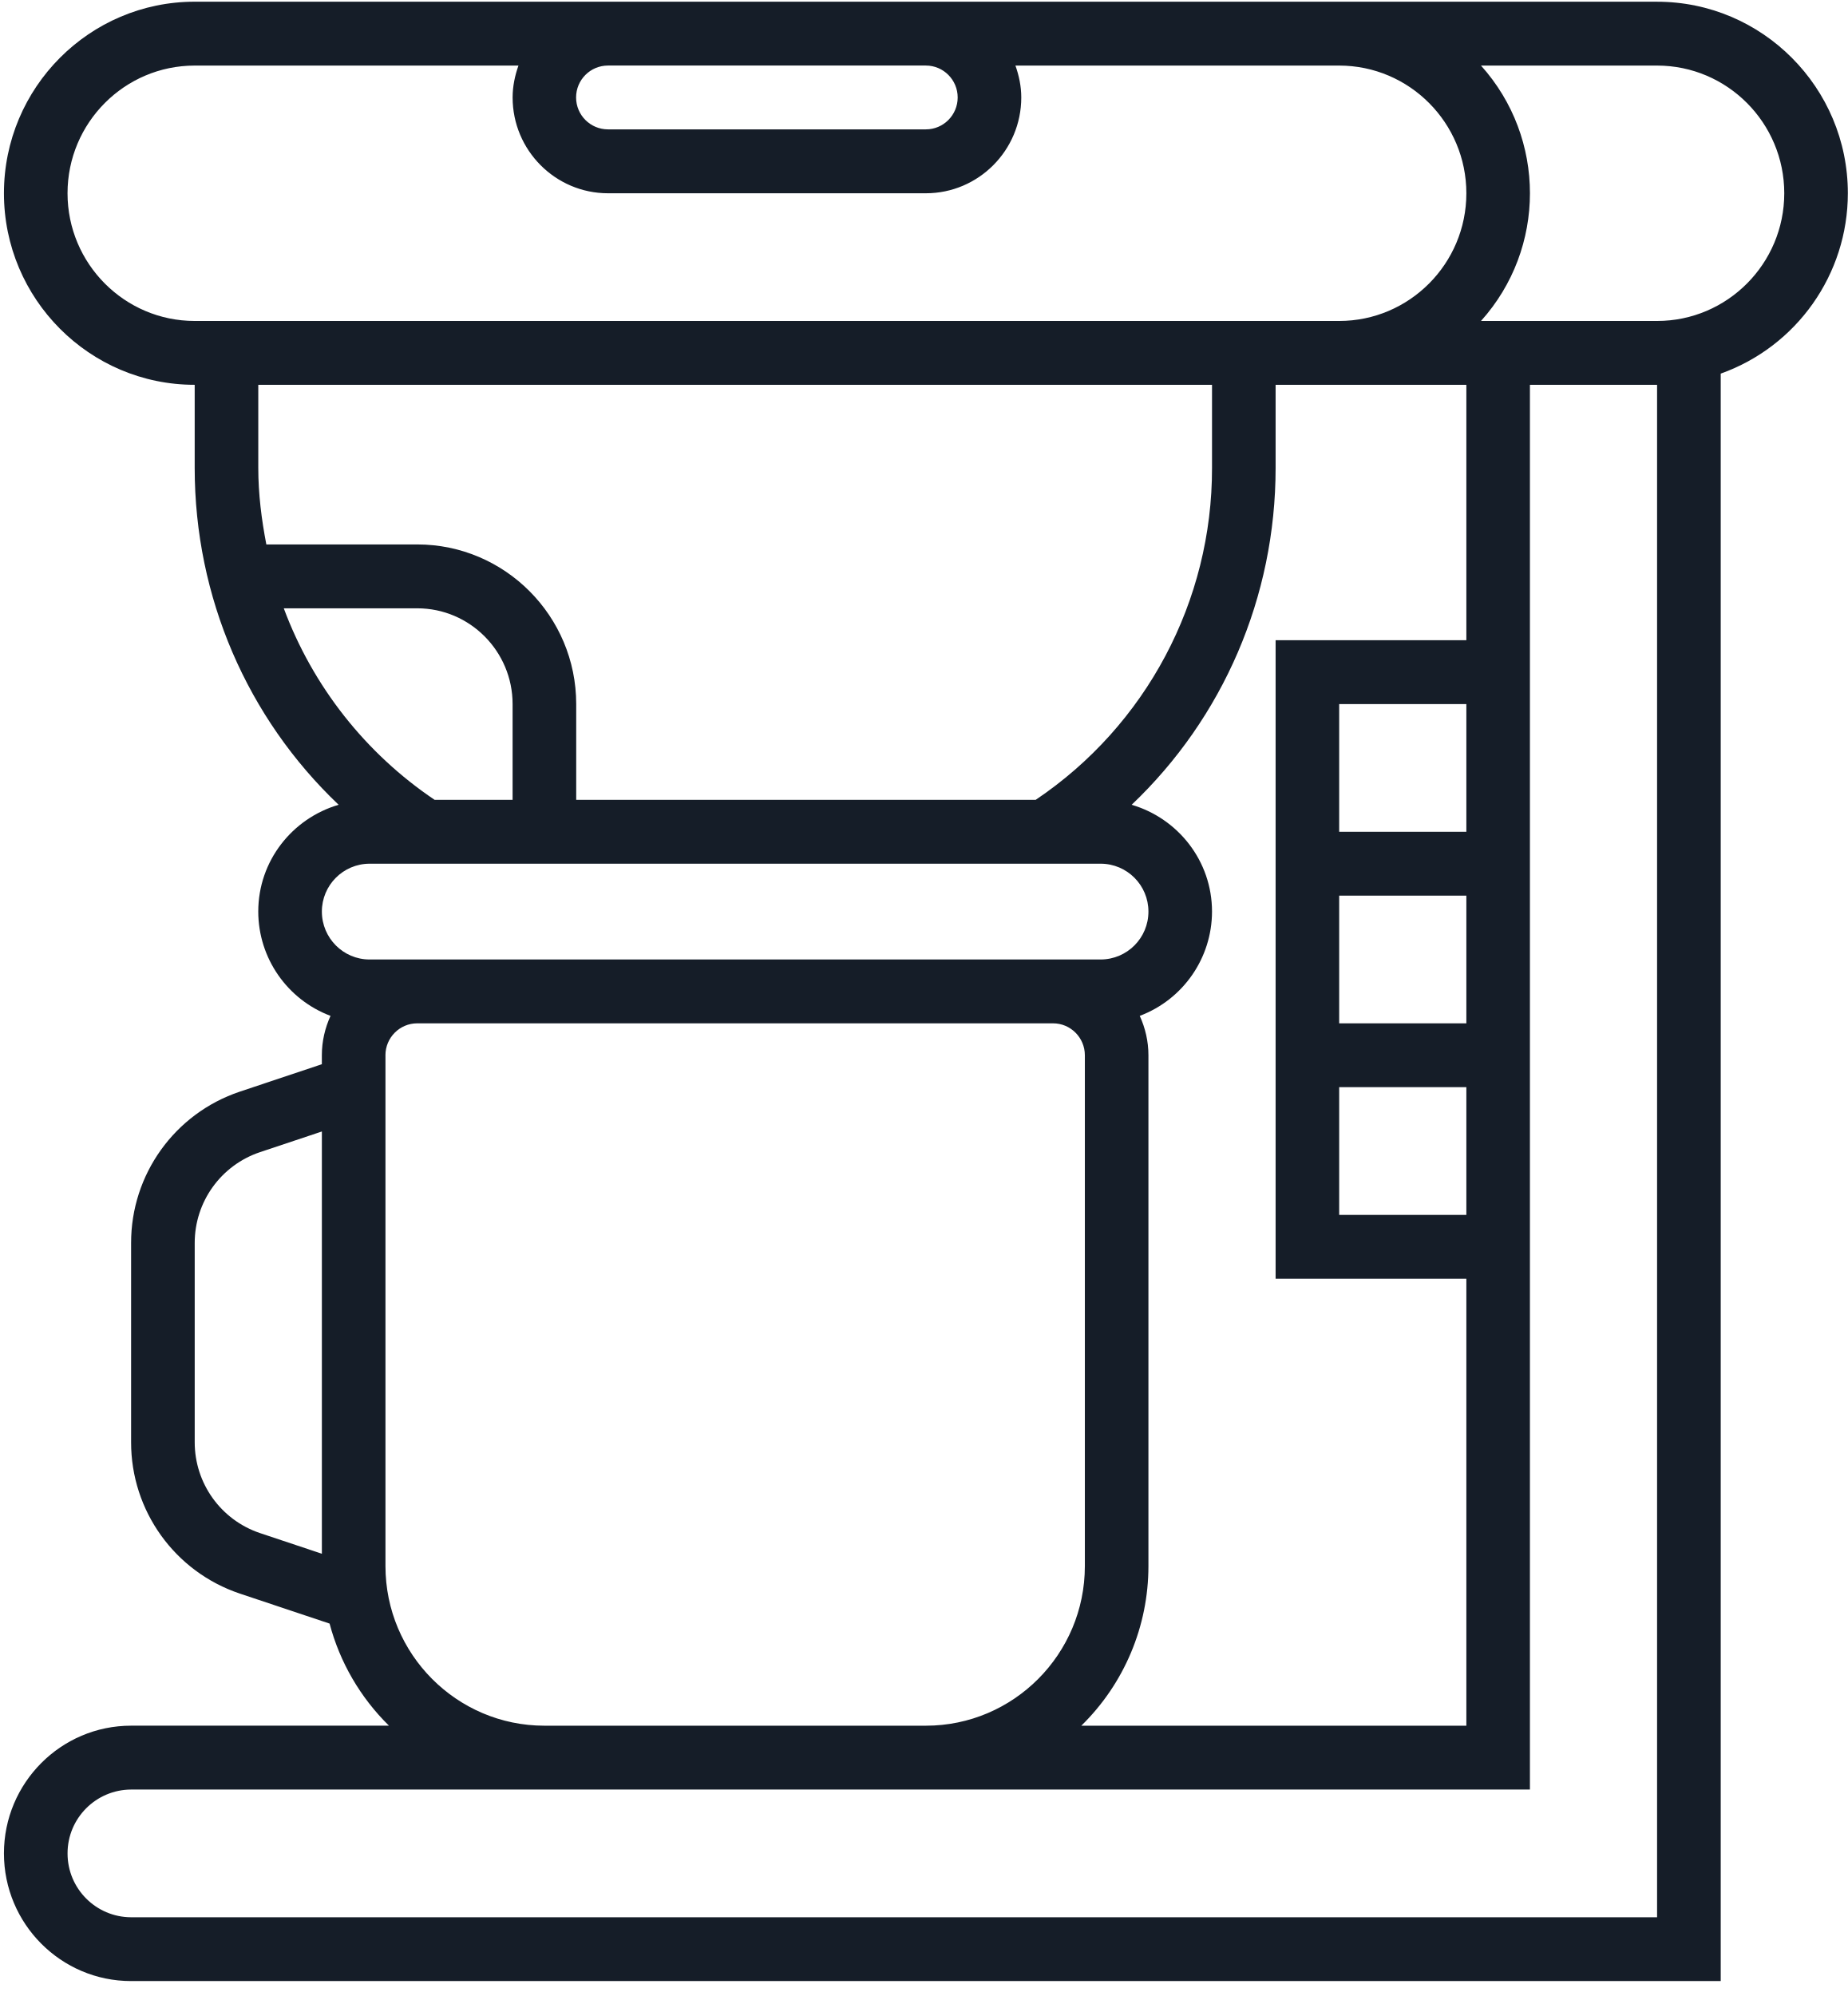
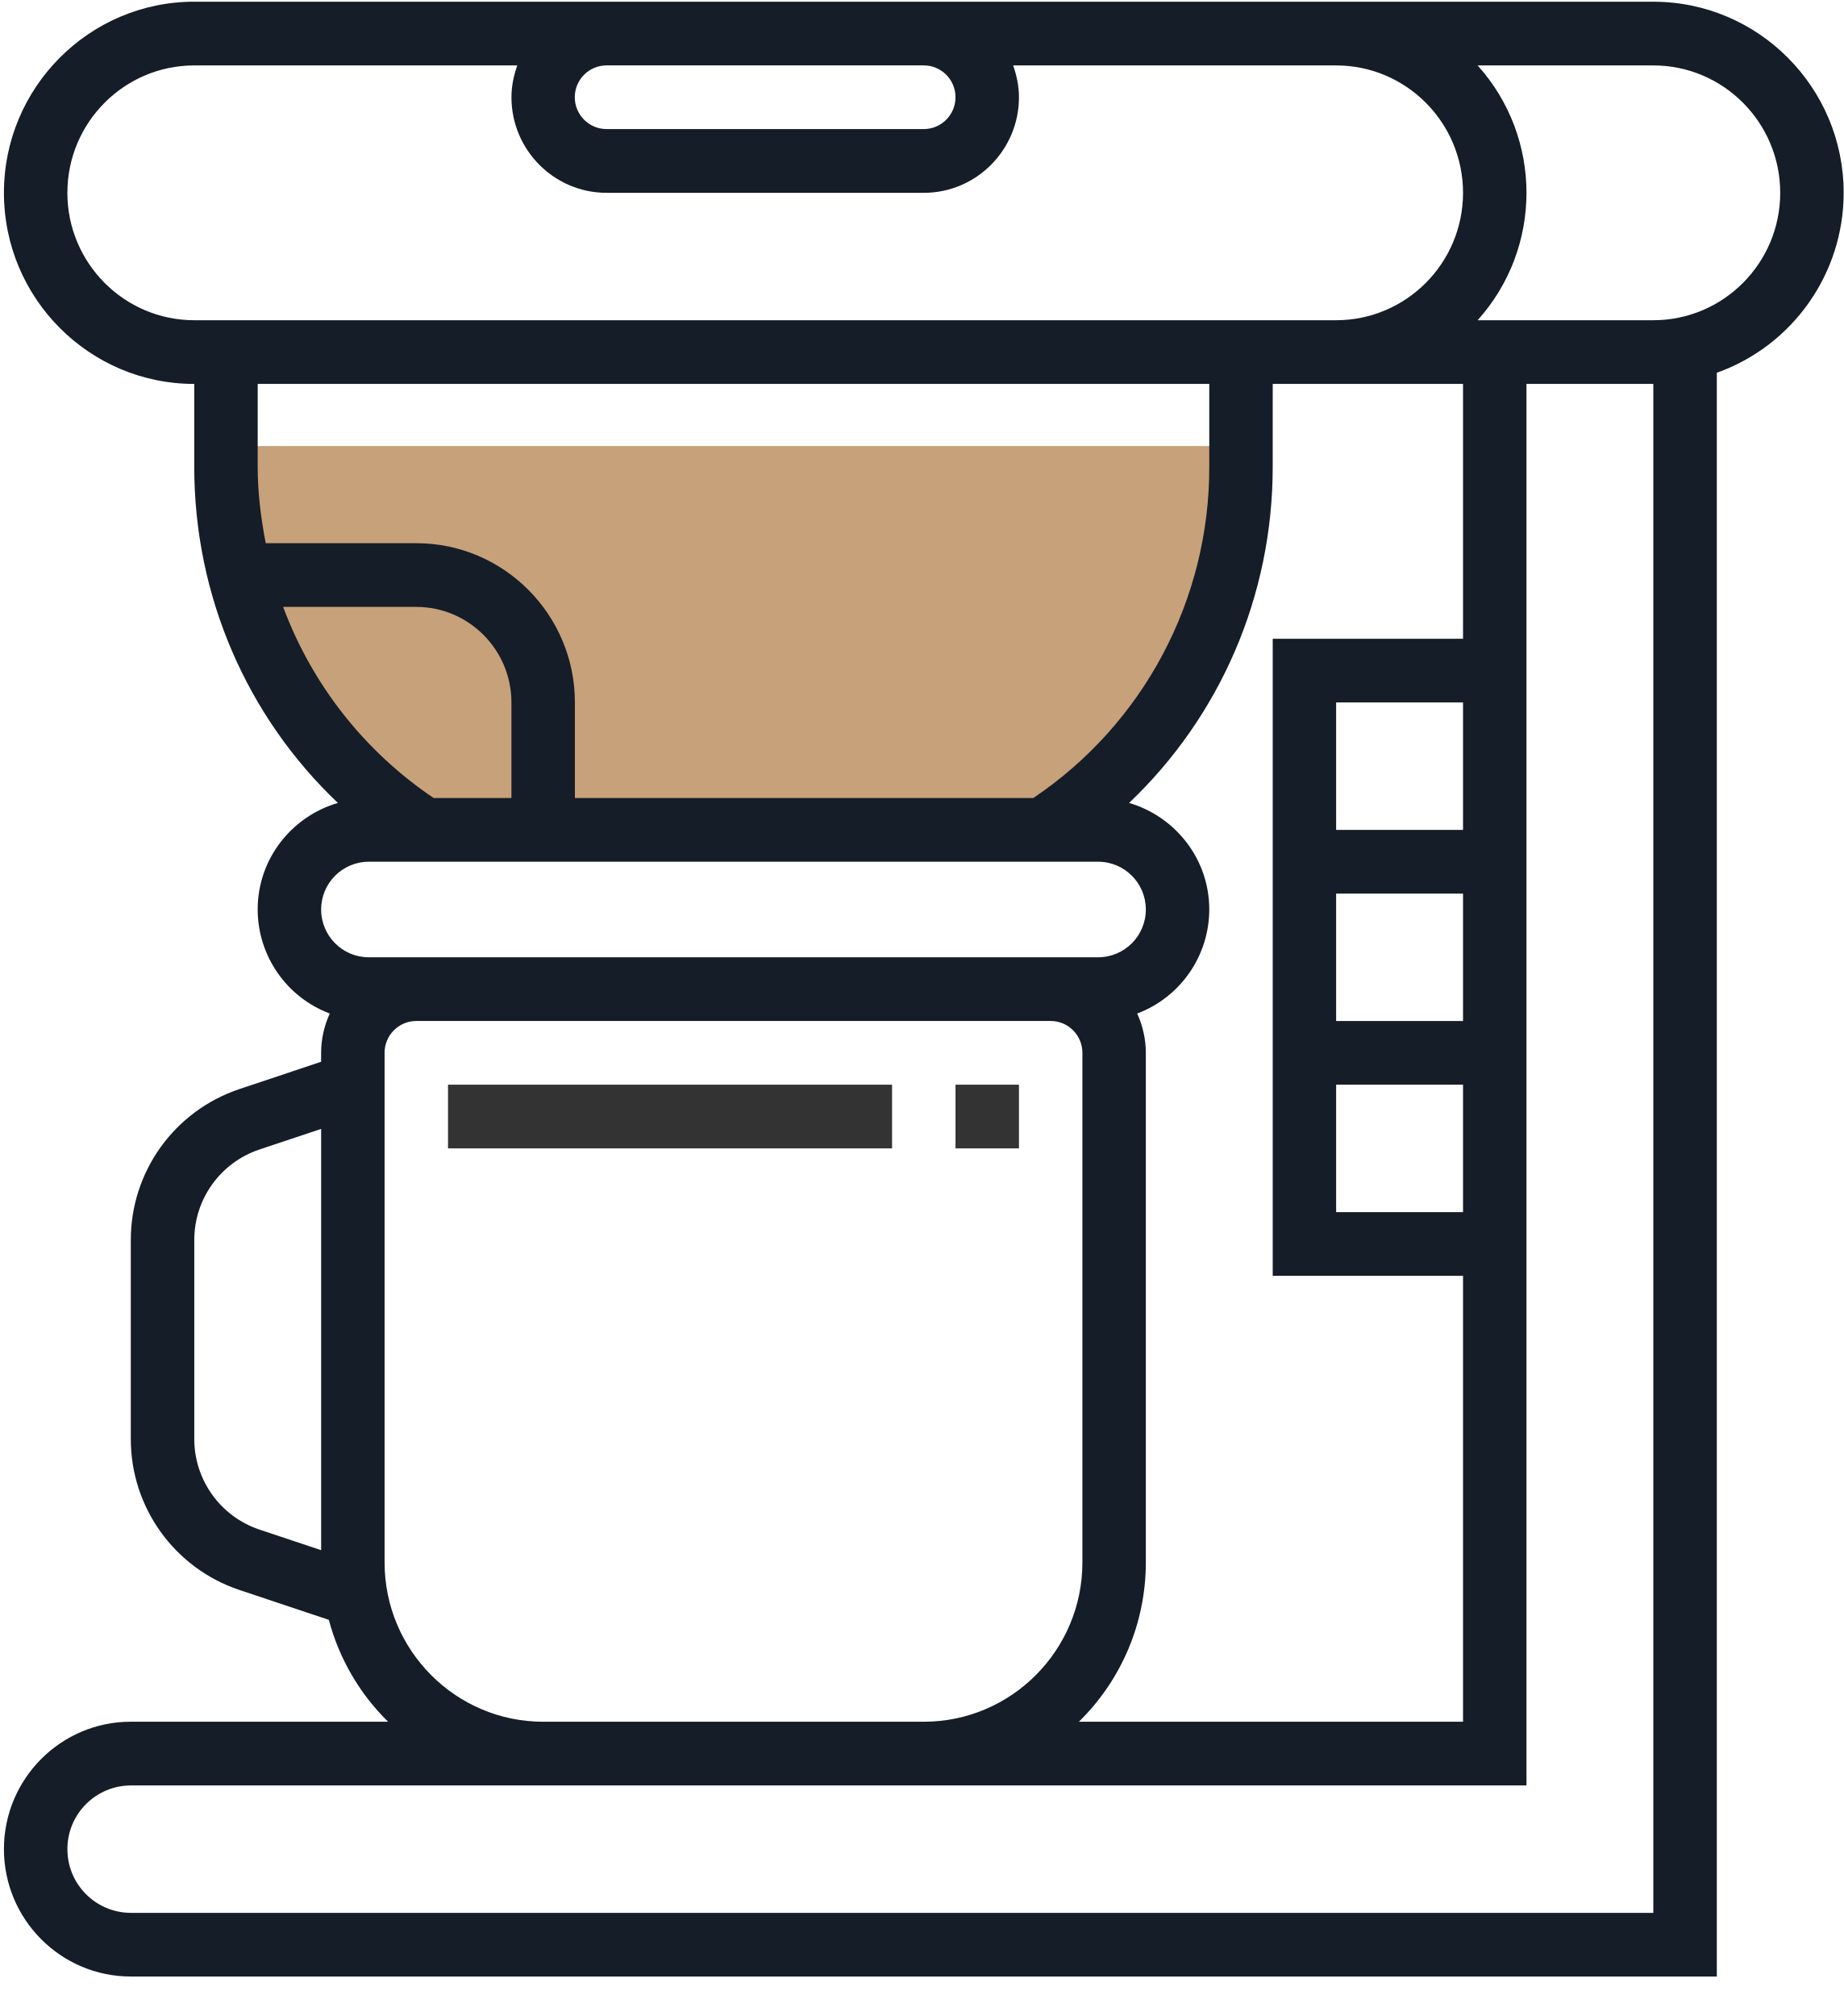
- <svg xmlns="http://www.w3.org/2000/svg" width="75" height="81" fill="none">
+ <svg xmlns="http://www.w3.org/2000/svg" width="75" height="82" fill="none">
+   <path d="M9 18.143v.757c0 5.786 3.003 11.175 7.972 14.304h25.056C46.997 30.075 50 24.686 50 18.9v-.757H9z" fill="#C7A17A" />
  <path fill-rule="evenodd" clip-rule="evenodd" d="M67.257.07C71.527.07 75 3.555 75 7.842a7.776 7.776 0 01-5.16 7.32v65.232H5.321C2.475 80.395.16 78.07.16 75.212c0-2.858 2.314-5.182 5.16-5.182h10.467a9.067 9.067 0 01-2.41-4.143l-3.644-1.218a6.47 6.47 0 01-4.412-6.146v-8.077a6.467 6.467 0 014.41-6.145l3.332-1.114v-.363c0-.572.13-1.11.352-1.599a4.53 4.53 0 01-2.933-4.231c0-2.062 1.385-3.786 3.262-4.335-3.706-3.522-5.842-8.424-5.842-13.67v-3.373C3.633 15.617.16 12.13.16 7.844.16 3.556 3.633.069 7.903.069h59.354zM38.87 3.955c0-.714-.579-1.295-1.29-1.295H24.677a1.295 1.295 0 000 2.59H37.58c.711 0 1.29-.581 1.29-1.295zM2.741 7.843c0-2.858 2.315-5.182 5.162-5.182h13.14c-.144.406-.237.84-.237 1.295 0 2.143 1.737 3.887 3.87 3.887H37.58c2.134 0 3.871-1.744 3.871-3.887 0-.456-.093-.889-.237-1.295h13.14c2.847 0 5.162 2.324 5.162 5.182 0 2.858-2.315 5.182-5.162 5.182H7.903c-2.847 0-5.162-2.324-5.162-5.182zm51.613 25.912h5.162v-5.183h-5.162v5.183zm0 10.364h5.162v5.183h-5.162v-5.183zm0-2.59h5.162v-5.183h-5.162v5.182zm-2.58-15.548v25.912h7.742v18.138H43.888a9.058 9.058 0 002.724-6.478v-20.73c0-.57-.13-1.11-.352-1.598a4.53 4.53 0 002.933-4.231c0-2.06-1.385-3.785-3.262-4.335 3.706-3.523 5.843-8.426 5.843-13.67v-3.373h7.742v10.365h-7.742zm-2.581-6.992v-3.373h-38.71v3.373c0 1.058.132 2.091.327 3.105h6.125c3.557 0 6.452 2.906 6.452 6.478v3.887h18.648a16.194 16.194 0 007.158-13.47zm-37.675 5.697h5.417c2.134 0 3.87 1.744 3.87 3.886v3.887h-3.164a16.165 16.165 0 01-6.123-7.773zM44.677 35.05H14.999a1.942 1.942 0 00-1.935 1.944c0 1.071.868 1.943 1.935 1.943h29.678a1.942 1.942 0 001.935-1.943 1.942 1.942 0 00-1.935-1.944zM7.903 58.523v-8.077a3.883 3.883 0 012.646-3.689l2.515-.84v17.136l-2.515-.84a3.886 3.886 0 01-2.646-3.69zm7.742-15.7v20.73c0 3.572 2.894 6.478 6.451 6.478H37.58c3.557 0 6.452-2.906 6.452-6.478v-20.73c0-.714-.58-1.295-1.29-1.295H16.934c-.711 0-1.29.58-1.29 1.296zm51.612 34.982H5.322a2.588 2.588 0 01-2.58-2.591 2.589 2.589 0 012.58-2.592h56.774V15.616h5.161v62.189zm-7.148-64.78h7.148c2.847 0 5.162-2.324 5.162-5.182 0-2.858-2.315-5.182-5.162-5.182H60.11a7.751 7.751 0 010 10.364z" fill="#151D28" />
+   <path fill="#333" d="M38.87 44.119h2.581v2.591H38.87zm-20.645 0h18.064v2.591H18.225z" />
</svg>
